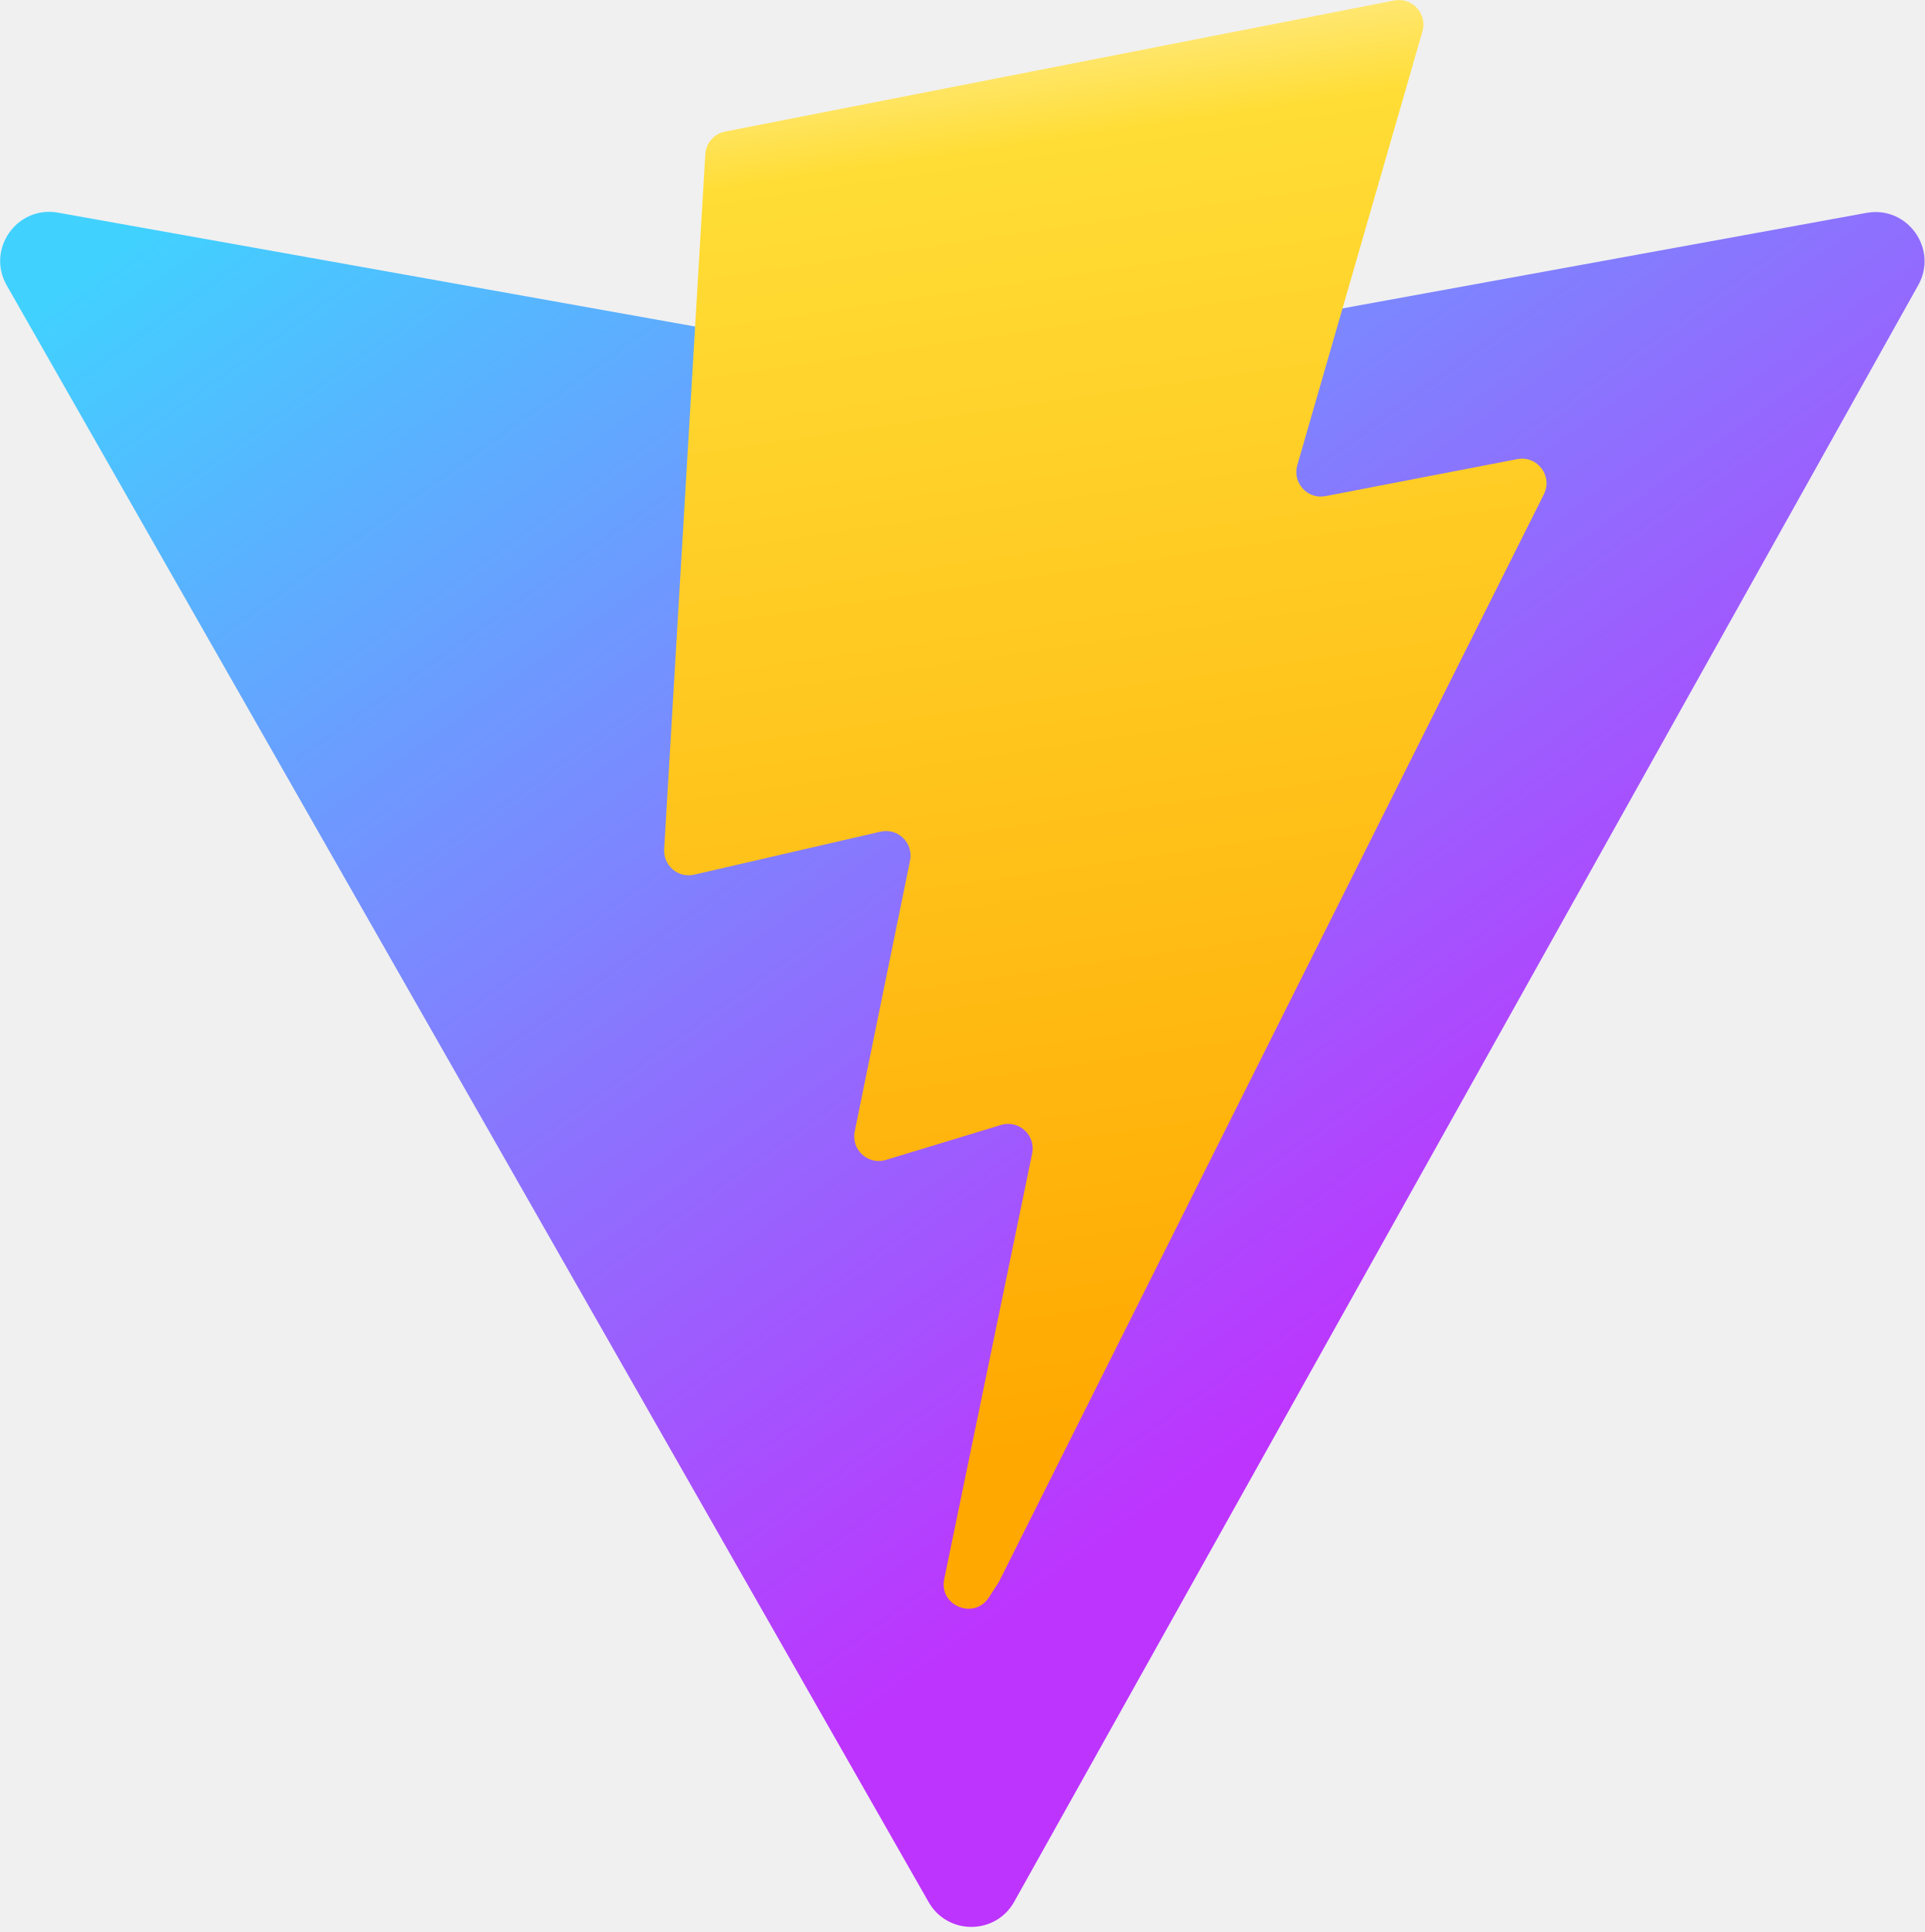
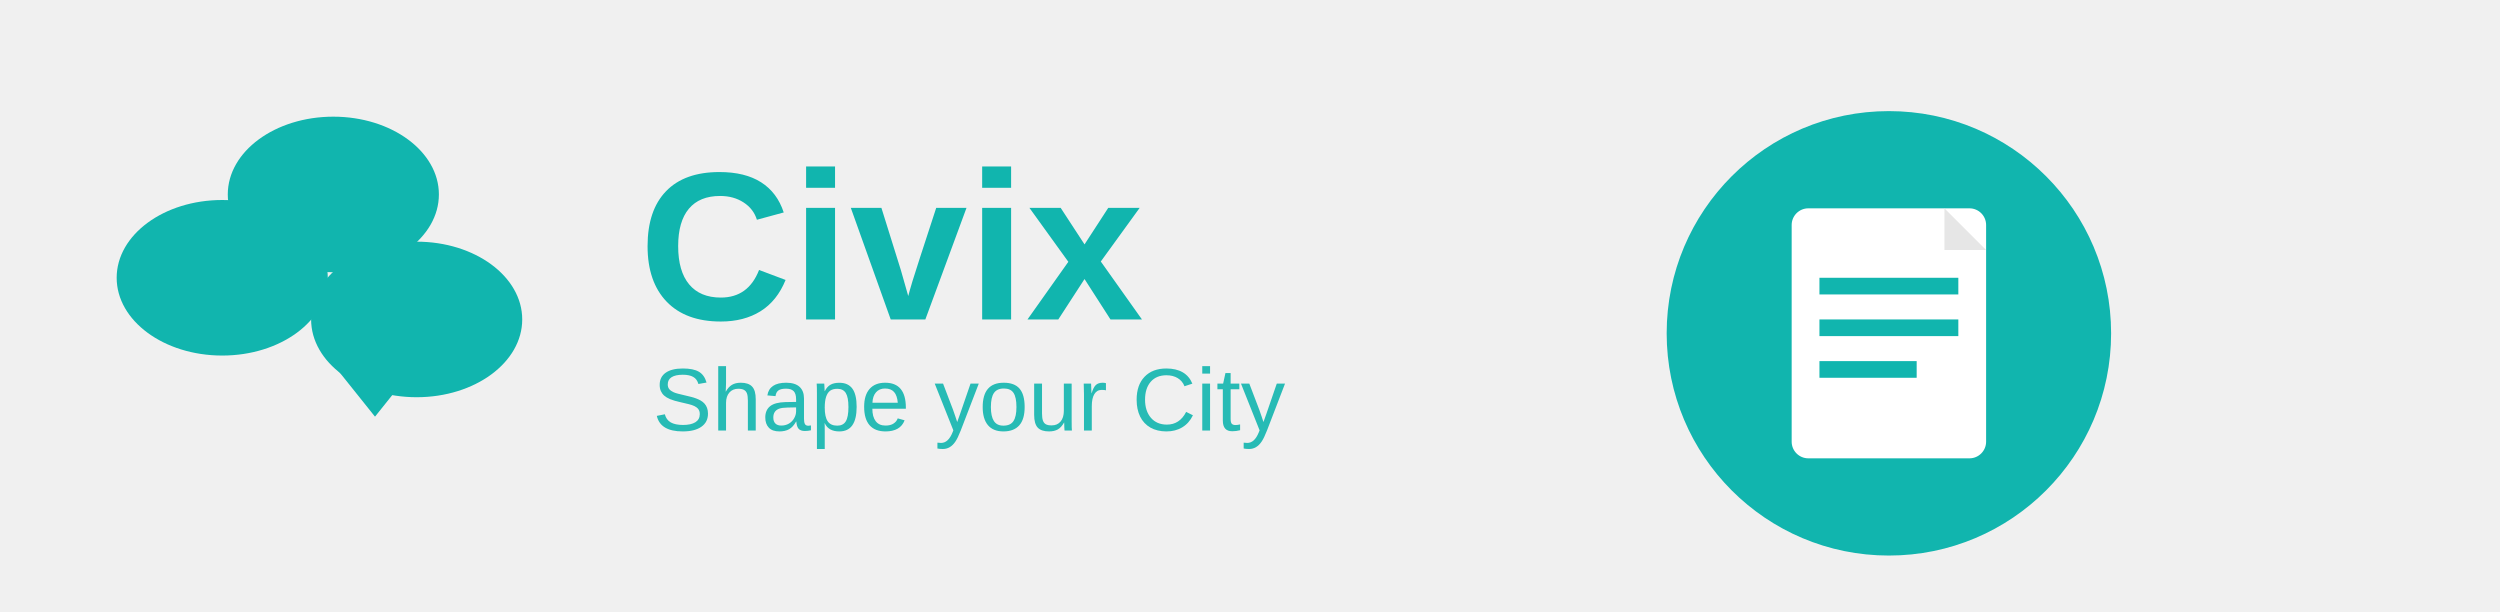
- <svg xmlns="http://www.w3.org/2000/svg" aria-hidden="true" role="img" class="iconify iconify--logos" width="31.88" height="32" preserveAspectRatio="xMidYMid meet" viewBox="0 0 256 257">
+ <svg xmlns="http://www.w3.org/2000/svg" width="900" height="220" viewBox="0 0 900 220">
  <defs>
-     <linearGradient id="IconifyId1813088fe1fbc01fb466" x1="-.828%" x2="57.636%" y1="7.652%" y2="78.411%">
-       <stop offset="0%" stop-color="#41D1FF" />
-       <stop offset="100%" stop-color="#BD34FE" />
-     </linearGradient>
-     <linearGradient id="IconifyId1813088fe1fbc01fb467" x1="43.376%" x2="50.316%" y1="2.242%" y2="89.03%">
-       <stop offset="0%" stop-color="#FFEA83" />
-       <stop offset="8.333%" stop-color="#FFDD35" />
-       <stop offset="100%" stop-color="#FFA800" />
-     </linearGradient>
+     <style>
+       .primary { fill: #11b5ae; }
+       .text { fill: #11b5ae; font-family: Arial, Helvetica, sans-serif; }
+     </style>
  </defs>
-   <path fill="url(#IconifyId1813088fe1fbc01fb466)" d="M255.153 37.938L134.897 252.976c-2.483 4.44-8.862 4.466-11.382.048L.875 37.958c-2.746-4.814 1.371-10.646 6.827-9.67l120.385 21.517a6.537 6.537 0 0 0 2.322-.004l117.867-21.483c5.438-.991 9.574 4.796 6.877 9.62Z" />
-   <path fill="url(#IconifyId1813088fe1fbc01fb467)" d="M185.432.063L96.44 17.501a3.268 3.268 0 0 0-2.634 3.014l-5.474 92.456a3.268 3.268 0 0 0 3.997 3.378l24.777-5.718c2.318-.535 4.413 1.507 3.936 3.838l-7.361 36.047c-.495 2.426 1.782 4.5 4.151 3.78l15.304-4.649c2.372-.72 4.652 1.36 4.15 3.788l-11.698 56.621c-.732 3.542 3.979 5.473 5.943 2.437l1.313-2.028l72.516-144.72c1.215-2.423-.88-5.186-3.54-4.672l-25.505 4.922c-2.396.462-4.435-1.77-3.759-4.114l16.646-57.705c.677-2.35-1.37-4.583-3.769-4.113Z" />
+   <g transform="translate(40,70)">
+     <ellipse class="primary" cx="40" cy="30" rx="38" ry="28" />
+     <ellipse class="primary" cx="110" cy="45" rx="38" ry="28" />
+     <ellipse class="primary" cx="80" cy="0" rx="38" ry="28" />
+     <polygon class="primary" points="75,55 95,80 115,55" />
+   </g>
+   <text x="230" y="115" class="text" font-size="76" font-weight="600">
+     Civix
+   </text>
+   <text x="235" y="155" class="text" font-size="32" opacity="0.9">
+     Shape your City
+   </text>
+   <g transform="translate(600,40)">
+     <circle class="primary" cx="80" cy="80" r="80" />
+     <rect x="45" y="35" width="70" height="90" rx="6" ry="6" fill="#ffffff" />
+     <polygon points="100,35 115,50 100,50" fill="#e6e6e6" />
+     <rect x="55" y="60" width="50" height="6" fill="#11b5ae" />
+     <rect x="55" y="75" width="50" height="6" fill="#11b5ae" />
+     <rect x="55" y="90" width="35" height="6" fill="#11b5ae" />
+   </g>
</svg>
